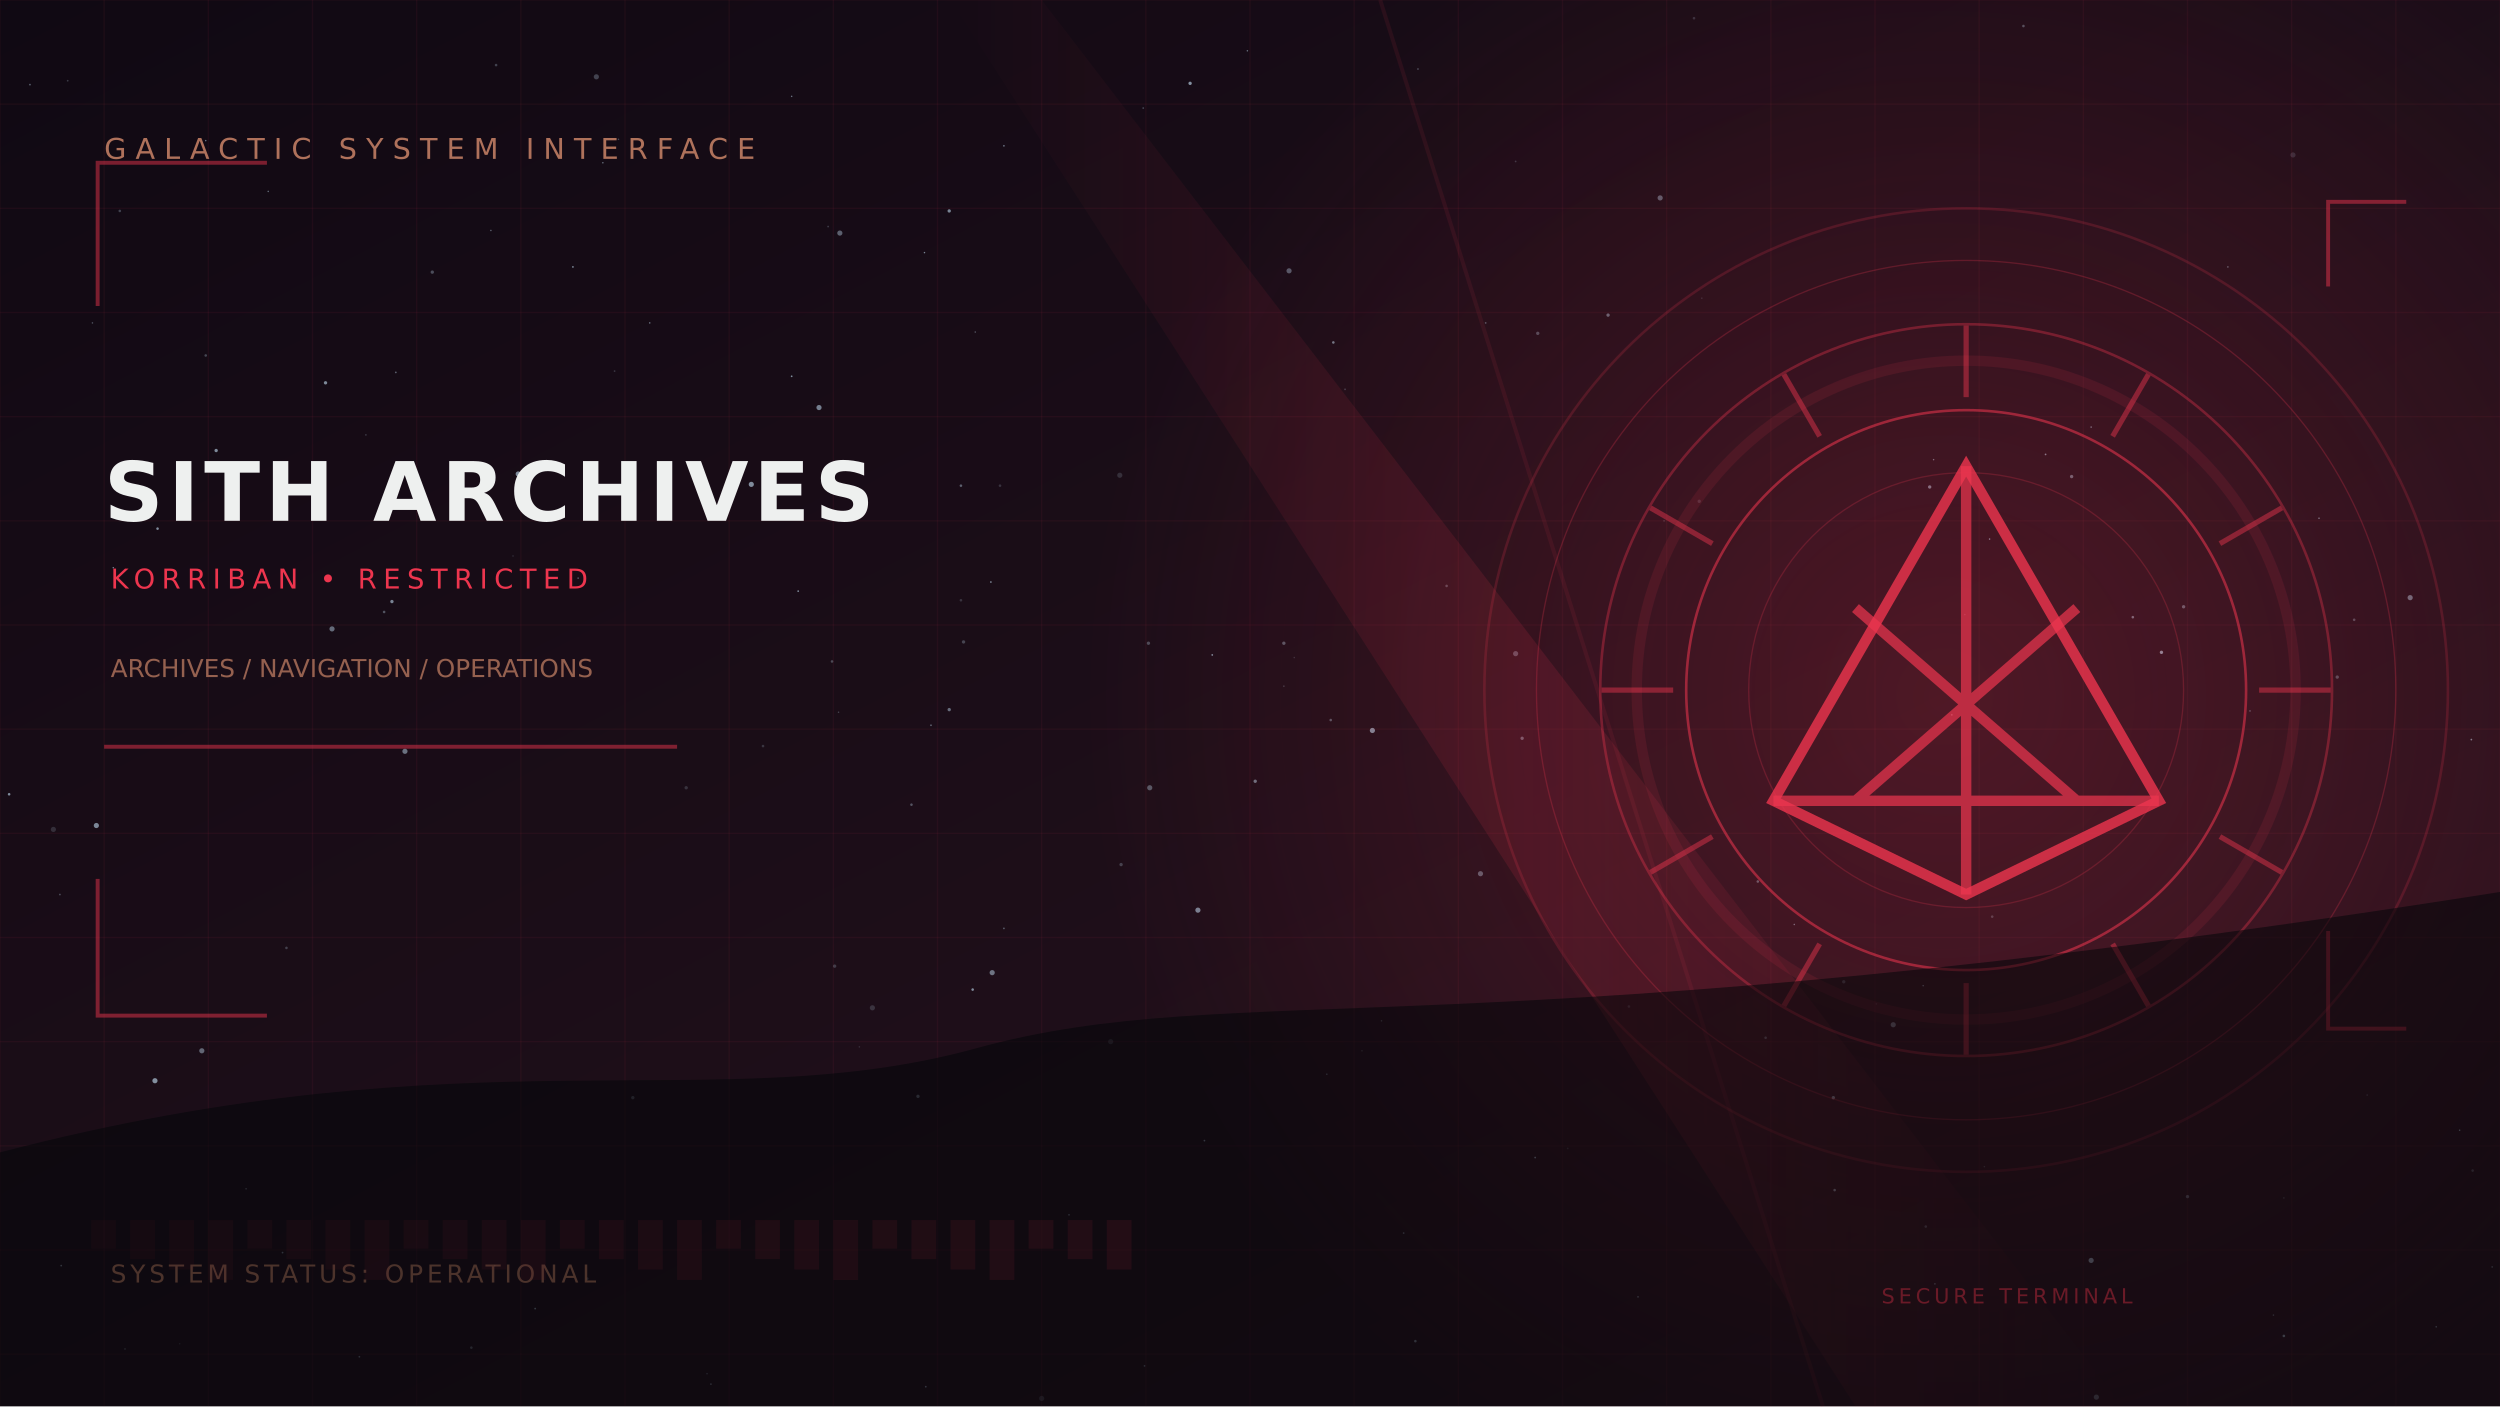
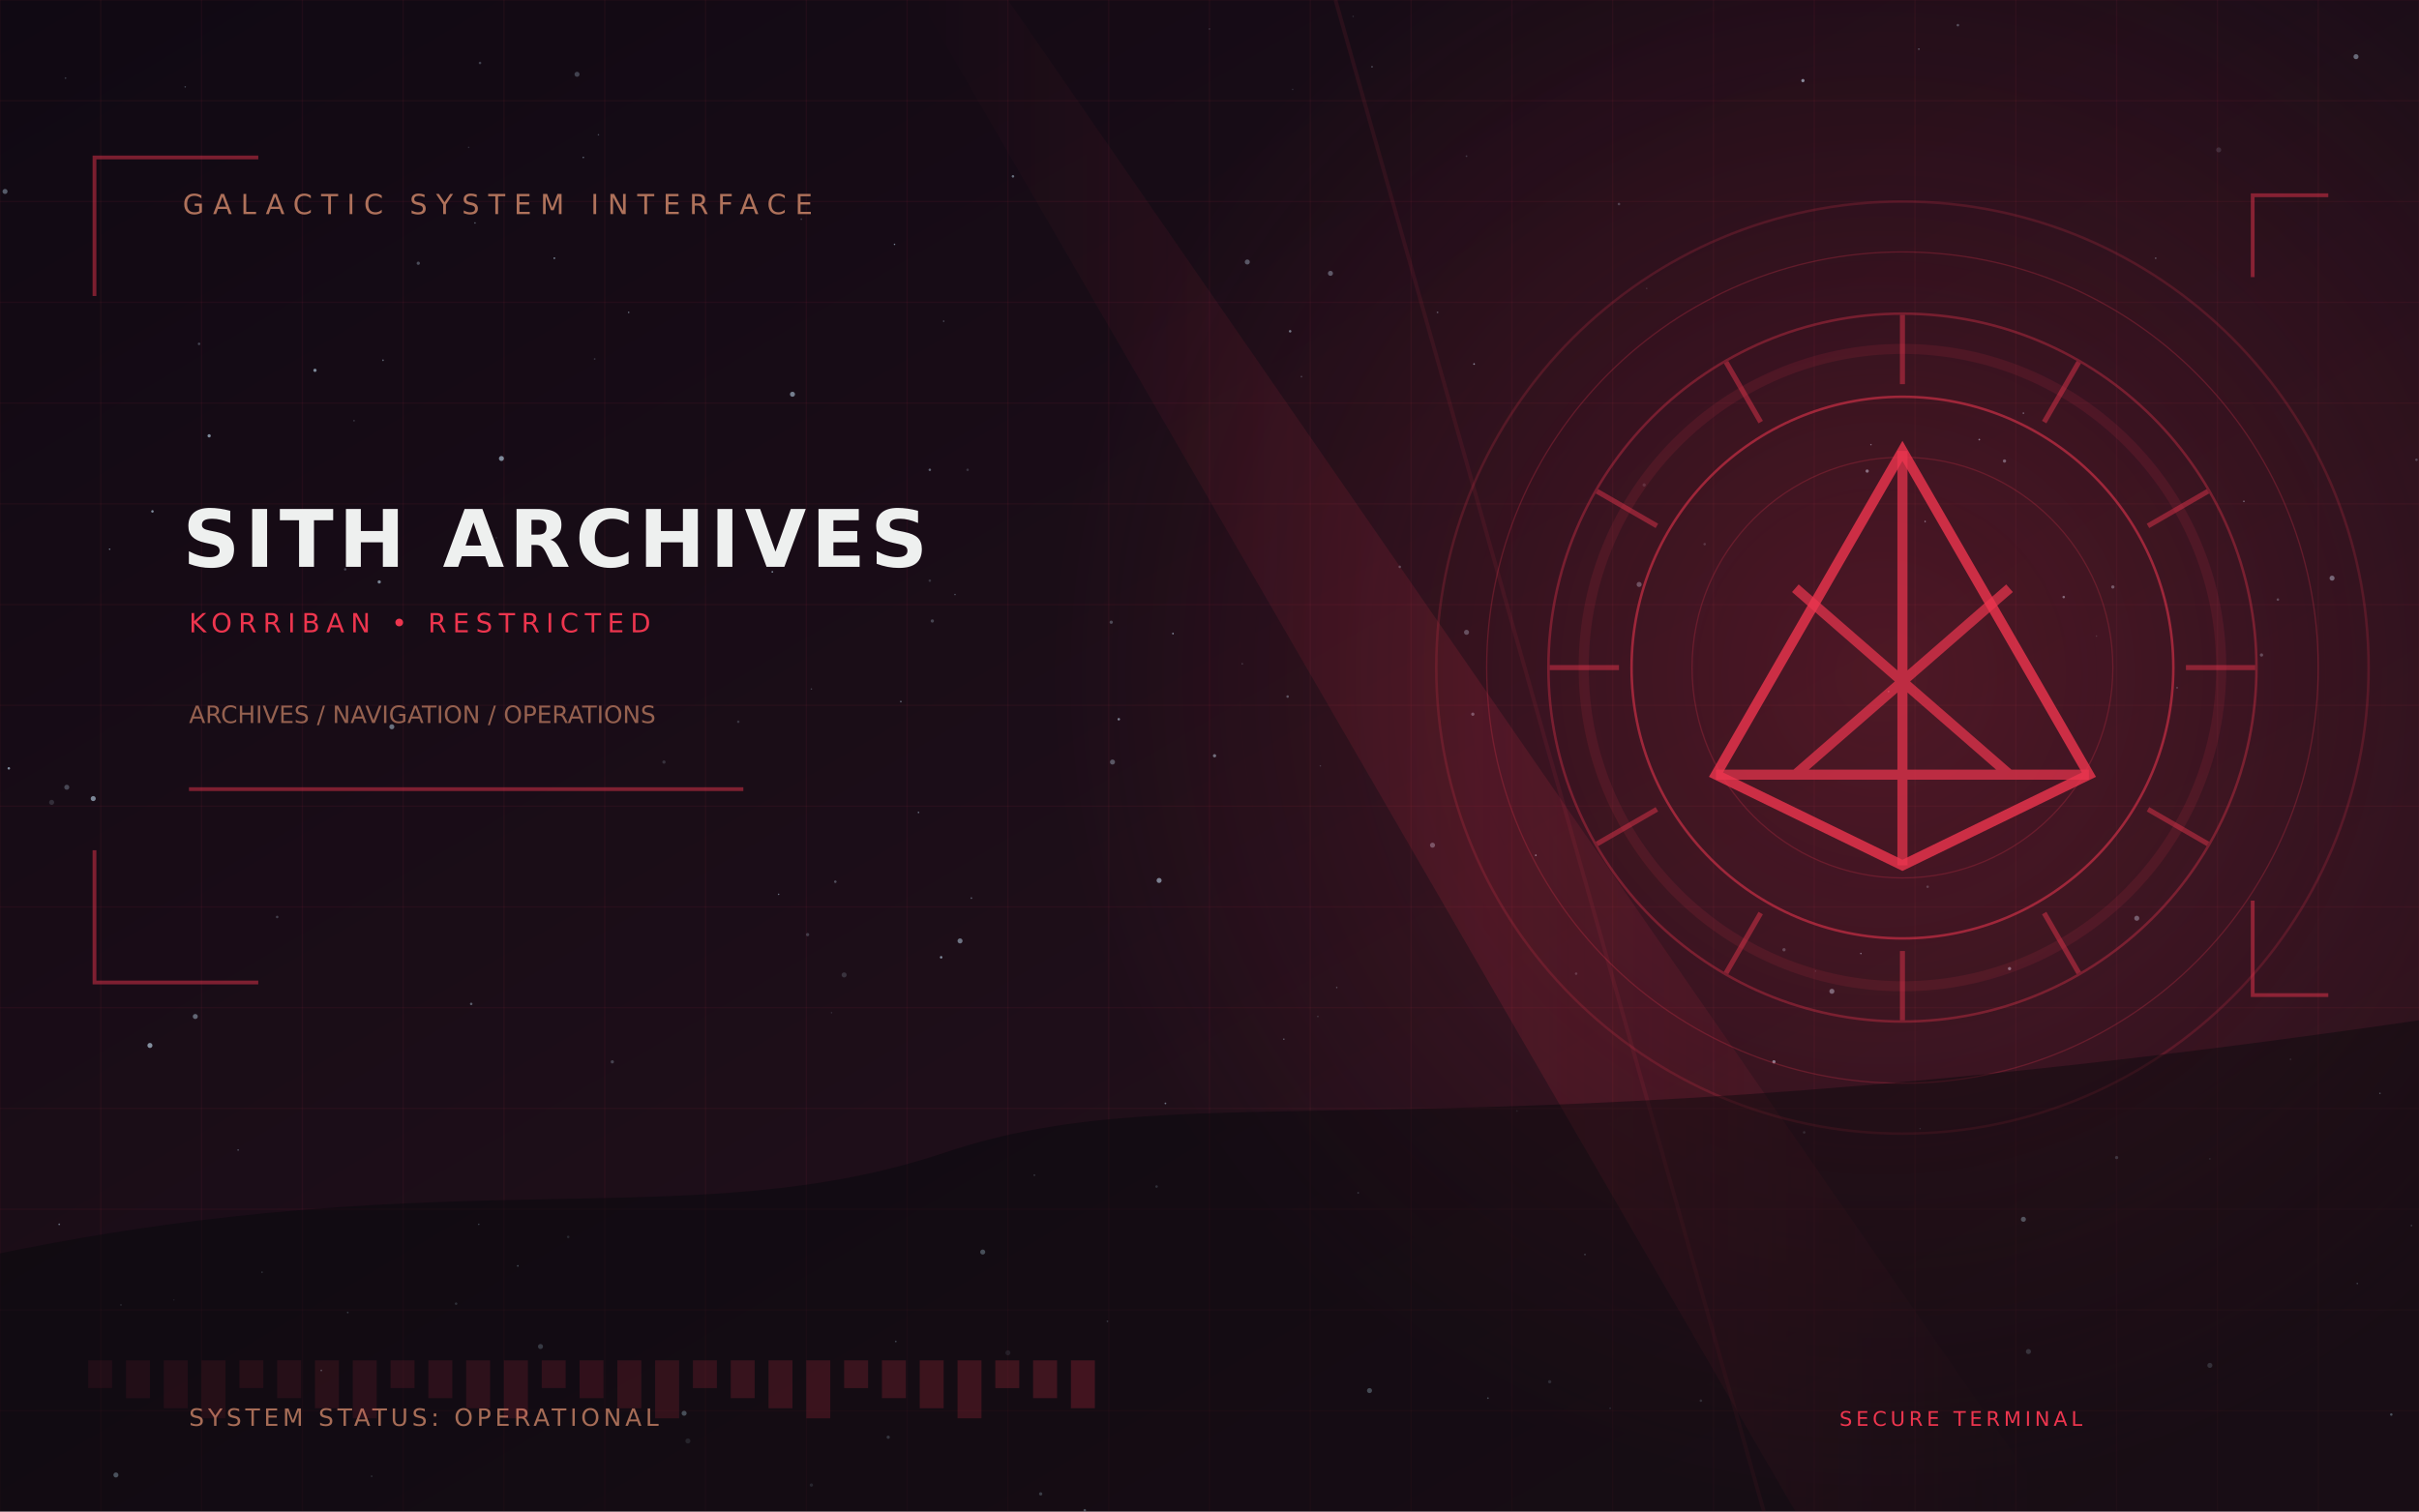
- <svg xmlns="http://www.w3.org/2000/svg" width="1920" height="1080" viewBox="0 0 1920 1080">
+ <svg xmlns="http://www.w3.org/2000/svg" width="1920" height="1200" viewBox="0 0 1920 1200">
  <defs>
    <linearGradient id="bg" x2=".95" y2="1">
      <stop stop-color="#100913" />
      <stop offset="1" stop-color="#28121d" />
    </linearGradient>
    <radialGradient id="halo">
      <stop stop-color="#ed354e" stop-opacity=".23" />
      <stop offset="1" stop-color="#ed354e" stop-opacity="0" />
    </radialGradient>
    <linearGradient id="beam">
      <stop stop-color="#ed354e" stop-opacity="0" />
      <stop offset=".5" stop-color="#ed354e" stop-opacity=".14" />
      <stop offset="1" stop-color="#ed354e" stop-opacity="0" />
    </linearGradient>
  </defs>
-   <rect width="1920" height="1080" fill="url(#bg)" />
+   <rect width="1920" height="1200" fill="url(#bg)" />
  <circle cx="7" cy="610" r="1" fill="#afc6d9" opacity="0.69" />
  <circle cx="158" cy="273" r="1" fill="#afc6d9" opacity="0.32" />
  <circle cx="644" cy="547" r="0.6" fill="#afc6d9" opacity="0.29" />
  <circle cx="138" cy="1032" r="0.6" fill="#afc6d9" opacity="0.19" />
  <circle cx="394" cy="427" r="0.6" fill="#afc6d9" opacity="0.19" />
  <circle cx="931" cy="503" r="0.7" fill="#afc6d9" opacity="0.70" />
  <circle cx="1530" cy="704" r="1" fill="#afc6d9" opacity="0.28" />
  <circle cx="1024" cy="263" r="1" fill="#afc6d9" opacity="0.59" />
  <circle cx="636" cy="174" r="0.7" fill="#afc6d9" opacity="0.26" />
  <circle cx="1305" cy="385" r="1.3" fill="#afc6d9" opacity="0.18" />
  <circle cx="747" cy="760" r="1" fill="#afc6d9" opacity="0.68" />
  <circle cx="883" cy="605" r="2" fill="#afc6d9" opacity="0.40" />
-   <circle cx="543" cy="1055" r="0.6" fill="#afc6d9" opacity="0.33" />
-   <circle cx="1054" cy="561" r="2" fill="#afc6d9" opacity="0.66" />
-   <circle cx="1235" cy="242" r="1.3" fill="#afc6d9" opacity="0.48" />
-   <circle cx="914" cy="64" r="1.3" fill="#afc6d9" opacity="0.71" />
+   <circle cx="543" cy="1122" r="2" fill="#afc6d9" opacity="0.62" />
+   <circle cx="53" cy="625" r="2" fill="#afc6d9" opacity="0.32" />
+   <circle cx="1870" cy="45" r="2" fill="#afc6d9" opacity="0.50" />
+   <circle cx="826" cy="1186" r="1.3" fill="#afc6d9" opacity="0.47" />
+   <circle cx="1431" cy="64" r="1.3" fill="#afc6d9" opacity="0.71" />
  <circle cx="641" cy="742" r="1.3" fill="#afc6d9" opacity="0.25" />
  <circle cx="710" cy="194" r="0.6" fill="#afc6d9" opacity="0.64" />
  <circle cx="155" cy="807" r="2" fill="#afc6d9" opacity="0.48" />
  <circle cx="440" cy="205" r="0.7" fill="#afc6d9" opacity="0.68" />
  <circle cx="1307" cy="229" r="0.6" fill="#afc6d9" opacity="0.19" />
  <circle cx="1554" cy="20" r="1" fill="#afc6d9" opacity="0.37" />
  <circle cx="1711" cy="205" r="0.7" fill="#afc6d9" opacity="0.39" />
-   <circle cx="295" cy="470" r="1" fill="#afc6d9" opacity="0.39" />
-   <circle cx="1509" cy="472" r="0.6" fill="#afc6d9" opacity="0.39" />
+   <circle cx="295" cy="1172" r="0.7" fill="#afc6d9" opacity="0.34" />
+   <circle cx="758" cy="472" r="0.6" fill="#afc6d9" opacity="0.39" />
  <circle cx="1818" cy="841" r="0.7" fill="#afc6d9" opacity="0.25" />
  <circle cx="398" cy="364" r="2" fill="#afc6d9" opacity="0.68" />
  <circle cx="762" cy="747" r="2" fill="#afc6d9" opacity="0.55" />
  <circle cx="1258" cy="996" r="0.6" fill="#afc6d9" opacity="0.64" />
  <circle cx="1871" cy="1019" r="0.6" fill="#afc6d9" opacity="0.60" />
  <circle cx="381" cy="50" r="1" fill="#afc6d9" opacity="0.30" />
  <circle cx="41" cy="637" r="2" fill="#afc6d9" opacity="0.18" />
  <circle cx="1482" cy="374" r="1.3" fill="#afc6d9" opacity="0.59" />
  <circle cx="1485" cy="353" r="0.6" fill="#afc6d9" opacity="0.55" />
  <circle cx="1528" cy="414" r="0.6" fill="#afc6d9" opacity="0.70" />
  <circle cx="920" cy="699" r="2" fill="#afc6d9" opacity="0.63" />
-   <circle cx="1350" cy="677" r="1" fill="#afc6d9" opacity="0.43" />
-   <circle cx="1275" cy="152" r="2" fill="#afc6d9" opacity="0.43" />
+   <circle cx="1350" cy="1112" r="1" fill="#afc6d9" opacity="0.32" />
+   <circle cx="4" cy="152" r="2" fill="#afc6d9" opacity="0.43" />
  <circle cx="964" cy="600" r="1.3" fill="#afc6d9" opacity="0.54" />
  <circle cx="800" cy="1074" r="2" fill="#afc6d9" opacity="0.19" />
  <circle cx="986" cy="527" r="0.7" fill="#afc6d9" opacity="0.22" />
  <circle cx="1499" cy="549" r="0.7" fill="#afc6d9" opacity="0.64" />
  <circle cx="281" cy="334" r="0.7" fill="#afc6d9" opacity="0.23" />
  <circle cx="613" cy="454" r="0.7" fill="#afc6d9" opacity="0.68" />
  <circle cx="1851" cy="459" r="2" fill="#afc6d9" opacity="0.51" />
  <circle cx="499" cy="248" r="0.6" fill="#afc6d9" opacity="0.59" />
  <circle cx="1141" cy="248" r="0.7" fill="#afc6d9" opacity="0.39" />
  <circle cx="1680" cy="919" r="1.3" fill="#afc6d9" opacity="0.41" />
-   <circle cx="546" cy="1063" r="0.6" fill="#afc6d9" opacity="0.57" />
-   <circle cx="23" cy="65" r="0.7" fill="#afc6d9" opacity="0.45" />
-   <circle cx="1179" cy="889" r="0.7" fill="#afc6d9" opacity="0.68" />
-   <circle cx="645" cy="179" r="2" fill="#afc6d9" opacity="0.45" />
-   <circle cx="608" cy="74" r="0.6" fill="#afc6d9" opacity="0.55" />
-   <circle cx="1356" cy="797" r="1" fill="#afc6d9" opacity="0.44" />
+   <circle cx="546" cy="1144" r="2" fill="#afc6d9" opacity="0.23" />
+   <circle cx="960" cy="23" r="0.6" fill="#afc6d9" opacity="0.25" />
+   <circle cx="644" cy="1179" r="1.3" fill="#afc6d9" opacity="0.25" />
+   <circle cx="729" cy="645" r="0.6" fill="#afc6d9" opacity="0.63" />
+   <circle cx="1048" cy="608" r="0.6" fill="#afc6d9" opacity="0.23" />
+   <circle cx="374" cy="797" r="1" fill="#afc6d9" opacity="0.44" />
  <circle cx="1591" cy="366" r="1.3" fill="#afc6d9" opacity="0.49" />
  <circle cx="1204" cy="882" r="0.7" fill="#afc6d9" opacity="0.19" />
  <circle cx="738" cy="461" r="1" fill="#afc6d9" opacity="0.21" />
  <circle cx="1078" cy="947" r="0.7" fill="#afc6d9" opacity="0.42" />
  <circle cx="220" cy="728" r="1" fill="#afc6d9" opacity="0.28" />
  <circle cx="740" cy="493" r="1.3" fill="#afc6d9" opacity="0.30" />
  <circle cx="458" cy="59" r="2" fill="#afc6d9" opacity="0.30" />
  <circle cx="1061" cy="784" r="0.6" fill="#afc6d9" opacity="0.36" />
  <circle cx="47" cy="972" r="0.7" fill="#afc6d9" opacity="0.55" />
  <circle cx="1164" cy="124" r="0.7" fill="#afc6d9" opacity="0.24" />
-   <circle cx="1278" cy="400" r="0.7" fill="#afc6d9" opacity="0.19" />
-   <circle cx="1746" cy="1010" r="0.6" fill="#afc6d9" opacity="0.45" />
+   <circle cx="1278" cy="1118" r="0.7" fill="#afc6d9" opacity="0.28" />
+   <circle cx="208" cy="1010" r="0.6" fill="#afc6d9" opacity="0.45" />
  <circle cx="74" cy="634" r="2" fill="#afc6d9" opacity="0.66" />
  <circle cx="87" cy="436" r="0.6" fill="#afc6d9" opacity="0.63" />
  <circle cx="715" cy="557" r="0.7" fill="#afc6d9" opacity="0.47" />
  <circle cx="166" cy="346" r="1.3" fill="#afc6d9" opacity="0.68" />
  <circle cx="276" cy="1042" r="0.7" fill="#afc6d9" opacity="0.44" />
  <circle cx="1251" cy="773" r="1" fill="#afc6d9" opacity="0.26" />
  <circle cx="629" cy="313" r="2" fill="#afc6d9" opacity="0.61" />
  <circle cx="1795" cy="520" r="1.3" fill="#afc6d9" opacity="0.34" />
  <circle cx="882" cy="494" r="1.3" fill="#afc6d9" opacity="0.33" />
  <circle cx="250" cy="294" r="1.3" fill="#afc6d9" opacity="0.67" />
  <circle cx="1477" cy="757" r="0.6" fill="#afc6d9" opacity="0.67" />
  <circle cx="451" cy="982" r="1" fill="#afc6d9" opacity="0.27" />
  <circle cx="411" cy="1005" r="0.7" fill="#afc6d9" opacity="0.60" />
-   <circle cx="861" cy="664" r="1.3" fill="#afc6d9" opacity="0.28" />
-   <circle cx="1486" cy="986" r="0.7" fill="#afc6d9" opacity="0.45" />
-   <circle cx="1899" cy="899" r="1" fill="#afc6d9" opacity="0.30" />
-   <circle cx="255" cy="483" r="2" fill="#afc6d9" opacity="0.51" />
-   <circle cx="1660" cy="501" r="1.3" fill="#afc6d9" opacity="0.71" />
-   <circle cx="1378" cy="710" r="0.6" fill="#afc6d9" opacity="0.56" />
+   <circle cx="861" cy="1199" r="1" fill="#afc6d9" opacity="0.65" />
+   <circle cx="429" cy="1069" r="2" fill="#afc6d9" opacity="0.43" />
+   <circle cx="1301" cy="464" r="2" fill="#afc6d9" opacity="0.40" />
+   <circle cx="1432" cy="899" r="1" fill="#afc6d9" opacity="0.30" />
+   <circle cx="255" cy="1088" r="0.7" fill="#afc6d9" opacity="0.67" />
+   <circle cx="1219" cy="679" r="0.7" fill="#afc6d9" opacity="0.67" />
+   <circle cx="618" cy="710" r="0.6" fill="#afc6d9" opacity="0.56" />
  <circle cx="1046" cy="807" r="0.6" fill="#afc6d9" opacity="0.26" />
  <circle cx="1441" cy="771" r="0.6" fill="#afc6d9" opacity="0.19" />
  <circle cx="1169" cy="567" r="1.3" fill="#afc6d9" opacity="0.47" />
  <circle cx="879" cy="1049" r="0.7" fill="#afc6d9" opacity="0.42" />
  <circle cx="1019" cy="825" r="0.6" fill="#afc6d9" opacity="0.45" />
  <circle cx="1606" cy="328" r="0.6" fill="#afc6d9" opacity="0.61" />
  <circle cx="1137" cy="671" r="2" fill="#afc6d9" opacity="0.43" />
  <circle cx="189" cy="913" r="0.6" fill="#afc6d9" opacity="0.45" />
  <circle cx="1754" cy="920" r="0.7" fill="#afc6d9" opacity="0.24" />
  <circle cx="380" cy="972" r="0.6" fill="#afc6d9" opacity="0.57" />
  <circle cx="586" cy="573" r="1" fill="#afc6d9" opacity="0.22" />
  <circle cx="1781" cy="398" r="0.6" fill="#afc6d9" opacity="0.64" />
  <circle cx="1889" cy="868" r="0.6" fill="#afc6d9" opacity="0.70" />
  <circle cx="1524" cy="896" r="0.6" fill="#afc6d9" opacity="0.28" />
  <circle cx="1416" cy="754" r="1.3" fill="#afc6d9" opacity="0.33" />
-   <circle cx="92" cy="162" r="1" fill="#afc6d9" opacity="0.30" />
+   <circle cx="92" cy="1171" r="2" fill="#afc6d9" opacity="0.66" />
+   <circle cx="1285" cy="162" r="1" fill="#afc6d9" opacity="0.30" />
  <circle cx="821" cy="933" r="0.6" fill="#afc6d9" opacity="0.55" />
-   <circle cx="1754" cy="1026" r="1" fill="#afc6d9" opacity="0.66" />
-   <circle cx="994" cy="505" r="0.6" fill="#afc6d9" opacity="0.20" />
+   <circle cx="1754" cy="1084" r="2" fill="#afc6d9" opacity="0.34" />
+   <circle cx="780" cy="994" r="2" fill="#afc6d9" opacity="0.63" />
+   <circle cx="1664" cy="505" r="0.6" fill="#afc6d9" opacity="0.20" />
  <circle cx="1610" cy="1073" r="2" fill="#afc6d9" opacity="0.37" />
  <circle cx="301" cy="462" r="1.3" fill="#afc6d9" opacity="0.64" />
  <circle cx="1022" cy="553" r="1" fill="#afc6d9" opacity="0.39" />
  <circle cx="332" cy="209" r="1.3" fill="#afc6d9" opacity="0.35" />
  <circle cx="1408" cy="843" r="1.3" fill="#afc6d9" opacity="0.66" />
  <circle cx="711" cy="1065" r="0.7" fill="#afc6d9" opacity="0.55" />
  <circle cx="1914" cy="973" r="0.7" fill="#afc6d9" opacity="0.39" />
  <circle cx="444" cy="444" r="0.6" fill="#afc6d9" opacity="0.49" />
  <circle cx="377" cy="177" r="0.6" fill="#afc6d9" opacity="0.47" />
  <circle cx="660" cy="804" r="0.6" fill="#afc6d9" opacity="0.18" />
  <circle cx="749" cy="255" r="0.6" fill="#afc6d9" opacity="0.40" />
  <circle cx="1606" cy="968" r="2" fill="#afc6d9" opacity="0.70" />
  <circle cx="1728" cy="546" r="0.7" fill="#afc6d9" opacity="0.35" />
  <circle cx="1164" cy="502" r="2" fill="#afc6d9" opacity="0.38" />
  <circle cx="96" cy="1036" r="0.7" fill="#afc6d9" opacity="0.30" />
  <circle cx="1033" cy="299" r="0.7" fill="#afc6d9" opacity="0.27" />
  <circle cx="1808" cy="476" r="1" fill="#afc6d9" opacity="0.34" />
  <circle cx="990" cy="208" r="2" fill="#afc6d9" opacity="0.41" />
  <circle cx="362" cy="1035" r="1" fill="#afc6d9" opacity="0.34" />
  <circle cx="52" cy="62" r="0.7" fill="#afc6d9" opacity="0.26" />
  <circle cx="119" cy="830" r="2" fill="#afc6d9" opacity="0.70" />
  <circle cx="925" cy="876" r="0.7" fill="#afc6d9" opacity="0.55" />
  <circle cx="311" cy="577" r="2" fill="#afc6d9" opacity="0.54" />
-   <circle cx="1898" cy="568" r="0.7" fill="#afc6d9" opacity="0.62" />
-   <circle cx="729" cy="545" r="1.3" fill="#afc6d9" opacity="0.51" />
-   <circle cx="577" cy="372" r="2" fill="#afc6d9" opacity="0.68" />
-   <circle cx="158" cy="108" r="0.6" fill="#afc6d9" opacity="0.59" />
-   <circle cx="853" cy="800" r="2" fill="#afc6d9" opacity="0.17" />
-   <circle cx="46" cy="687" r="0.7" fill="#afc6d9" opacity="0.35" />
-   <circle cx="958" cy="39" r="0.6" fill="#afc6d9" opacity="0.54" />
+   <circle cx="1898" cy="1123" r="1" fill="#afc6d9" opacity="0.66" />
+   <circle cx="1696" cy="729" r="2" fill="#afc6d9" opacity="0.46" />
+   <circle cx="804" cy="140" r="1" fill="#afc6d9" opacity="0.53" />
+   <circle cx="372" cy="117" r="0.6" fill="#afc6d9" opacity="0.20" />
+   <circle cx="1595" cy="769" r="1.3" fill="#afc6d9" opacity="0.57" />
+   <circle cx="1074" cy="13" r="0.6" fill="#afc6d9" opacity="0.18" />
+   <circle cx="1918" cy="365" r="1" fill="#afc6d9" opacity="0.31" />
+   <circle cx="1523" cy="39" r="0.6" fill="#afc6d9" opacity="0.54" />
  <circle cx="1571" cy="349" r="0.7" fill="#afc6d9" opacity="0.64" />
  <circle cx="768" cy="373" r="1" fill="#afc6d9" opacity="0.21" />
  <circle cx="1111" cy="450" r="1" fill="#afc6d9" opacity="0.35" />
  <circle cx="304" cy="286" r="0.7" fill="#afc6d9" opacity="0.46" />
  <circle cx="1454" cy="787" r="2" fill="#afc6d9" opacity="0.52" />
  <circle cx="771" cy="713" r="0.7" fill="#afc6d9" opacity="0.42" />
  <circle cx="738" cy="373" r="1" fill="#afc6d9" opacity="0.45" />
  <circle cx="527" cy="605" r="1.3" fill="#afc6d9" opacity="0.20" />
  <circle cx="670" cy="774" r="2" fill="#afc6d9" opacity="0.20" />
  <circle cx="486" cy="843" r="1.3" fill="#afc6d9" opacity="0.29" />
  <circle cx="1638" cy="474" r="1" fill="#afc6d9" opacity="0.54" />
  <circle cx="463" cy="125" r="0.6" fill="#afc6d9" opacity="0.55" />
-   <circle cx="1181" cy="256" r="1.3" fill="#afc6d9" opacity="0.34" />
-   <circle cx="700" cy="618" r="1" fill="#afc6d9" opacity="0.38" />
-   <circle cx="1479" cy="942" r="1" fill="#afc6d9" opacity="0.34" />
+   <circle cx="1181" cy="1110" r="0.7" fill="#afc6d9" opacity="0.57" />
+   <circle cx="663" cy="700" r="1" fill="#afc6d9" opacity="0.37" />
+   <circle cx="918" cy="942" r="1" fill="#afc6d9" opacity="0.34" />
  <circle cx="475" cy="107" r="0.6" fill="#afc6d9" opacity="0.35" />
  <circle cx="472" cy="285" r="0.7" fill="#afc6d9" opacity="0.23" />
-   <circle cx="1087" cy="1030" r="1" fill="#afc6d9" opacity="0.49" />
-   <circle cx="986" cy="494" r="1.3" fill="#afc6d9" opacity="0.40" />
-   <circle cx="608" cy="289" r="0.7" fill="#afc6d9" opacity="0.69" />
+   <circle cx="1087" cy="1104" r="2" fill="#afc6d9" opacity="0.58" />
+   <circle cx="1230" cy="1097" r="1.3" fill="#afc6d9" opacity="0.30" />
+   <circle cx="888" cy="571" r="1" fill="#afc6d9" opacity="0.62" />
+   <circle cx="1170" cy="289" r="0.7" fill="#afc6d9" opacity="0.69" />
  <circle cx="1677" cy="466" r="1.3" fill="#afc6d9" opacity="0.44" />
  <circle cx="1089" cy="53" r="0.6" fill="#afc6d9" opacity="0.47" />
  <circle cx="121" cy="406" r="1" fill="#afc6d9" opacity="0.68" />
  <circle cx="1761" cy="119" r="2" fill="#afc6d9" opacity="0.17" />
-   <circle cx="705" cy="842" r="1.3" fill="#afc6d9" opacity="0.40" />
-   <circle cx="217" cy="962" r="0.7" fill="#afc6d9" opacity="0.51" />
-   <circle cx="761" cy="447" r="0.7" fill="#afc6d9" opacity="0.63" />
-   <circle cx="206" cy="147" r="0.6" fill="#afc6d9" opacity="0.52" />
-   <circle cx="1301" cy="14" r="1" fill="#afc6d9" opacity="0.21" />
-   <circle cx="71" cy="248" r="0.6" fill="#afc6d9" opacity="0.40" />
-   <circle cx="639" cy="508" r="1" fill="#afc6d9" opacity="0.33" />
-   <circle cx="771" cy="112" r="0.7" fill="#afc6d9" opacity="0.53" />
-   <circle cx="878" cy="83" r="0.7" fill="#afc6d9" opacity="0.32" />
-   <circle cx="860" cy="365" r="2" fill="#afc6d9" opacity="0.18" />
-   <circle cx="729" cy="162" r="1.3" fill="#afc6d9" opacity="0.64" />
-   <circle cx="1409" cy="914" r="1" fill="#afc6d9" opacity="0.69" />
+   <circle cx="705" cy="1141" r="1.3" fill="#afc6d9" opacity="0.39" />
+   <circle cx="1056" cy="217" r="2" fill="#afc6d9" opacity="0.42" />
+   <circle cx="274" cy="452" r="1" fill="#afc6d9" opacity="0.29" />
+   <circle cx="1353" cy="432" r="1" fill="#afc6d9" opacity="0.22" />
+   <circle cx="147" cy="69" r="0.6" fill="#afc6d9" opacity="0.35" />
+   <circle cx="1026" cy="71" r="0.6" fill="#afc6d9" opacity="0.18" />
  <circle cx="1495" cy="535" r="670" fill="url(#halo)" />
  <g>
-     <path d="M 0 0 V 1080" stroke="#ed354e" opacity=".06" />
-     <path d="M 80 0 V 1080" stroke="#ed354e" opacity=".06" />
-     <path d="M 160 0 V 1080" stroke="#ed354e" opacity=".06" />
-     <path d="M 240 0 V 1080" stroke="#ed354e" opacity=".06" />
-     <path d="M 320 0 V 1080" stroke="#ed354e" opacity=".06" />
-     <path d="M 400 0 V 1080" stroke="#ed354e" opacity=".06" />
-     <path d="M 480 0 V 1080" stroke="#ed354e" opacity=".06" />
-     <path d="M 560 0 V 1080" stroke="#ed354e" opacity=".06" />
-     <path d="M 640 0 V 1080" stroke="#ed354e" opacity=".06" />
-     <path d="M 720 0 V 1080" stroke="#ed354e" opacity=".06" />
-     <path d="M 800 0 V 1080" stroke="#ed354e" opacity=".06" />
-     <path d="M 880 0 V 1080" stroke="#ed354e" opacity=".06" />
-     <path d="M 960 0 V 1080" stroke="#ed354e" opacity=".06" />
-     <path d="M 1040 0 V 1080" stroke="#ed354e" opacity=".06" />
-     <path d="M 1120 0 V 1080" stroke="#ed354e" opacity=".06" />
-     <path d="M 1200 0 V 1080" stroke="#ed354e" opacity=".06" />
-     <path d="M 1280 0 V 1080" stroke="#ed354e" opacity=".06" />
-     <path d="M 1360 0 V 1080" stroke="#ed354e" opacity=".06" />
-     <path d="M 1440 0 V 1080" stroke="#ed354e" opacity=".06" />
-     <path d="M 1520 0 V 1080" stroke="#ed354e" opacity=".06" />
-     <path d="M 1600 0 V 1080" stroke="#ed354e" opacity=".06" />
-     <path d="M 1680 0 V 1080" stroke="#ed354e" opacity=".06" />
-     <path d="M 1760 0 V 1080" stroke="#ed354e" opacity=".06" />
-     <path d="M 1840 0 V 1080" stroke="#ed354e" opacity=".06" />
-     <path d="M 1920 0 V 1080" stroke="#ed354e" opacity=".06" />
+     <path d="M 0 0 V 1200" stroke="#ed354e" opacity=".06" />
+     <path d="M 80 0 V 1200" stroke="#ed354e" opacity=".06" />
+     <path d="M 160 0 V 1200" stroke="#ed354e" opacity=".06" />
+     <path d="M 240 0 V 1200" stroke="#ed354e" opacity=".06" />
+     <path d="M 320 0 V 1200" stroke="#ed354e" opacity=".06" />
+     <path d="M 400 0 V 1200" stroke="#ed354e" opacity=".06" />
+     <path d="M 480 0 V 1200" stroke="#ed354e" opacity=".06" />
+     <path d="M 560 0 V 1200" stroke="#ed354e" opacity=".06" />
+     <path d="M 640 0 V 1200" stroke="#ed354e" opacity=".06" />
+     <path d="M 720 0 V 1200" stroke="#ed354e" opacity=".06" />
+     <path d="M 800 0 V 1200" stroke="#ed354e" opacity=".06" />
+     <path d="M 880 0 V 1200" stroke="#ed354e" opacity=".06" />
+     <path d="M 960 0 V 1200" stroke="#ed354e" opacity=".06" />
+     <path d="M 1040 0 V 1200" stroke="#ed354e" opacity=".06" />
+     <path d="M 1120 0 V 1200" stroke="#ed354e" opacity=".06" />
+     <path d="M 1200 0 V 1200" stroke="#ed354e" opacity=".06" />
+     <path d="M 1280 0 V 1200" stroke="#ed354e" opacity=".06" />
+     <path d="M 1360 0 V 1200" stroke="#ed354e" opacity=".06" />
+     <path d="M 1440 0 V 1200" stroke="#ed354e" opacity=".06" />
+     <path d="M 1520 0 V 1200" stroke="#ed354e" opacity=".06" />
+     <path d="M 1600 0 V 1200" stroke="#ed354e" opacity=".06" />
+     <path d="M 1680 0 V 1200" stroke="#ed354e" opacity=".06" />
+     <path d="M 1760 0 V 1200" stroke="#ed354e" opacity=".06" />
+     <path d="M 1840 0 V 1200" stroke="#ed354e" opacity=".06" />
+     <path d="M 1920 0 V 1200" stroke="#ed354e" opacity=".06" />
    <path d="M 0 0 H 1920" stroke="#ed354e" opacity=".06" />
    <path d="M 0 80 H 1920" stroke="#ed354e" opacity=".06" />
    <path d="M 0 160 H 1920" stroke="#ed354e" opacity=".06" />
    <path d="M 0 240 H 1920" stroke="#ed354e" opacity=".06" />
    <path d="M 0 320 H 1920" stroke="#ed354e" opacity=".06" />
    <path d="M 0 400 H 1920" stroke="#ed354e" opacity=".06" />
    <path d="M 0 480 H 1920" stroke="#ed354e" opacity=".06" />
    <path d="M 0 560 H 1920" stroke="#ed354e" opacity=".06" />
    <path d="M 0 640 H 1920" stroke="#ed354e" opacity=".06" />
    <path d="M 0 720 H 1920" stroke="#ed354e" opacity=".06" />
    <path d="M 0 800 H 1920" stroke="#ed354e" opacity=".06" />
    <path d="M 0 880 H 1920" stroke="#ed354e" opacity=".06" />
    <path d="M 0 960 H 1920" stroke="#ed354e" opacity=".06" />
    <path d="M 0 1040 H 1920" stroke="#ed354e" opacity=".06" />
-   </g>
-   <path d="M 800 0 L 1630 1080 L 1425 1080 L 730 0 Z" fill="url(#beam)" />
-   <path d="M 1060 0 L 1400 1080" stroke="#ed354e" opacity=".09" stroke-width="3" />
+     <path d="M 0 1120 H 1920" stroke="#ed354e" opacity=".06" />
+     <path d="M 0 1200 H 1920" stroke="#ed354e" opacity=".06" />
+   </g>
+   <path d="M 800 0 L 1630 1200 L 1425 1200 L 730 0 Z" fill="url(#beam)" />
+   <path d="M 1060 0 L 1400 1200" stroke="#ed354e" opacity=".09" stroke-width="3" />
  <circle cx="1510" cy="530" r="370" stroke="#ed354e" stroke-width="2" fill="none" opacity="0.19" />
  <circle cx="1510" cy="530" r="330" stroke="#ed354e" stroke-width="1" fill="none" opacity="0.25" />
  <circle cx="1510" cy="530" r="281" stroke="#ed354e" stroke-width="2" fill="none" opacity="0.35" />
  <circle cx="1510" cy="530" r="253" stroke="#ed354e" stroke-width="8" fill="none" opacity="0.11" />
  <circle cx="1510" cy="530" r="215" stroke="#ed354e" stroke-width="2" fill="none" opacity="0.55" />
  <circle cx="1510" cy="530" r="167" stroke="#ed354e" stroke-width="1" fill="none" opacity="0.23" />
  <path d="M 1735.0 530.0 L 1790.0 530.0" stroke="#ed354e" stroke-width="4" opacity=".45" />
  <path d="M 1704.9 642.5 L 1752.5 670.0" stroke="#ed354e" stroke-width="4" opacity=".45" />
  <path d="M 1622.5 724.9 L 1650.0 772.5" stroke="#ed354e" stroke-width="4" opacity=".45" />
  <path d="M 1510.0 755.0 L 1510.0 810.0" stroke="#ed354e" stroke-width="4" opacity=".45" />
  <path d="M 1397.5 724.9 L 1370.0 772.5" stroke="#ed354e" stroke-width="4" opacity=".45" />
  <path d="M 1315.1 642.5 L 1267.5 670.0" stroke="#ed354e" stroke-width="4" opacity=".45" />
  <path d="M 1285.0 530.0 L 1230.0 530.0" stroke="#ed354e" stroke-width="4" opacity=".45" />
  <path d="M 1315.1 417.5 L 1267.5 390.0" stroke="#ed354e" stroke-width="4" opacity=".45" />
  <path d="M 1397.5 335.1 L 1370.0 287.5" stroke="#ed354e" stroke-width="4" opacity=".45" />
  <path d="M 1510.0 305.0 L 1510.0 250.0" stroke="#ed354e" stroke-width="4" opacity=".45" />
  <path d="M 1622.5 335.1 L 1650.0 287.5" stroke="#ed354e" stroke-width="4" opacity=".45" />
  <path d="M 1704.9 417.5 L 1752.5 390.0" stroke="#ed354e" stroke-width="4" opacity=".45" />
  <g transform="translate(1510 530)" fill="none" stroke="#ed354e" stroke-width="8">
    <path d="M 0 -172 L 148 85 L 0 157 L -148 85 Z" opacity=".8" />
    <path d="M 0 -172 V 157 M -148 85 L 148 85 M -85 -63 L 0 11 L 85 -63 M -85 85 L 0 11 L 85 85" opacity=".7" />
  </g>
+   <path d="M 0 995 C 365 920 550 982 750 915 S 1130 925 1920 810 L 1920 1200 L 0 1200 Z" fill="#030609" opacity=".42" />
  <g fill="none" stroke="#ed354e" opacity=".48" stroke-width="3">
    <path d="M 75 235 V 125 H 205" />
    <path d="M 75 675 V 780 H 205" />
    <path d="M 1848 155 H 1788 V 220" />
    <path d="M 1848 790 H 1788 V 715" />
  </g>
  <g font-family="DejaVu Sans, sans-serif" fill="#ca8467">
-     <text x="80" y="122" font-size="22" letter-spacing="7" opacity=".85">GALACTIC SYSTEM INTERFACE</text>
-     <text x="80" y="400" font-size="63" font-weight="bold" letter-spacing="4" fill="#eef0ef">SITH ARCHIVES</text>
-     <text x="85" y="452" font-size="21" letter-spacing="5" fill="#ed354e">KORRIBAN • RESTRICTED</text>
-     <text x="85" y="520" font-size="19" opacity=".7">ARCHIVES  /  NAVIGATION  /  OPERATIONS</text>
-     <text x="85" y="985" font-size="19" letter-spacing="3" opacity=".8">SYSTEM STATUS: OPERATIONAL</text>
-     <text x="1445" y="1001" font-size="16" letter-spacing="3" fill="#ed354e">SECURE TERMINAL</text>
+     <text x="145" y="170" font-size="22" letter-spacing="7" opacity=".85">GALACTIC SYSTEM INTERFACE</text>
+     <text x="145" y="450" font-size="63" font-weight="bold" letter-spacing="4" fill="#eef0ef">SITH ARCHIVES</text>
+     <text x="150" y="502" font-size="21" letter-spacing="5" fill="#ed354e">KORRIBAN • RESTRICTED</text>
+     <text x="150" y="574" font-size="19" opacity=".7">ARCHIVES  /  NAVIGATION  /  OPERATIONS</text>
+     <text x="150" y="1132" font-size="19" letter-spacing="3" opacity=".8">SYSTEM STATUS: OPERATIONAL</text>
+     <text x="1460" y="1132" font-size="16" letter-spacing="3" fill="#ed354e">SECURE TERMINAL</text>
  </g>
  <g fill="#ed354e" opacity=".48">
-     <rect x="80" y="572" width="440" height="3" />
-     <rect x="70" y="937" width="19" height="22" fill="#ed354e" opacity="0.15" />
-     <rect x="100" y="937" width="19" height="30" fill="#ed354e" opacity="0.16" />
-     <rect x="130" y="937" width="19" height="38" fill="#ed354e" opacity="0.17" />
-     <rect x="160" y="937" width="19" height="46" fill="#ed354e" opacity="0.18" />
-     <rect x="190" y="937" width="19" height="22" fill="#ed354e" opacity="0.19" />
-     <rect x="220" y="937" width="19" height="30" fill="#ed354e" opacity="0.20" />
-     <rect x="250" y="937" width="19" height="38" fill="#ed354e" opacity="0.22" />
-     <rect x="280" y="937" width="19" height="46" fill="#ed354e" opacity="0.23" />
-     <rect x="310" y="937" width="19" height="22" fill="#ed354e" opacity="0.24" />
-     <rect x="340" y="937" width="19" height="30" fill="#ed354e" opacity="0.25" />
-     <rect x="370" y="937" width="19" height="38" fill="#ed354e" opacity="0.26" />
-     <rect x="400" y="937" width="19" height="46" fill="#ed354e" opacity="0.27" />
-     <rect x="430" y="937" width="19" height="22" fill="#ed354e" opacity="0.28" />
-     <rect x="460" y="937" width="19" height="30" fill="#ed354e" opacity="0.29" />
-     <rect x="490" y="937" width="19" height="38" fill="#ed354e" opacity="0.30" />
-     <rect x="520" y="937" width="19" height="46" fill="#ed354e" opacity="0.31" />
-     <rect x="550" y="937" width="19" height="22" fill="#ed354e" opacity="0.33" />
-     <rect x="580" y="937" width="19" height="30" fill="#ed354e" opacity="0.34" />
-     <rect x="610" y="937" width="19" height="38" fill="#ed354e" opacity="0.35" />
-     <rect x="640" y="937" width="19" height="46" fill="#ed354e" opacity="0.36" />
-     <rect x="670" y="937" width="19" height="22" fill="#ed354e" opacity="0.37" />
-     <rect x="700" y="937" width="19" height="30" fill="#ed354e" opacity="0.38" />
-     <rect x="730" y="937" width="19" height="38" fill="#ed354e" opacity="0.39" />
-     <rect x="760" y="937" width="19" height="46" fill="#ed354e" opacity="0.40" />
-     <rect x="790" y="937" width="19" height="22" fill="#ed354e" opacity="0.41" />
-     <rect x="820" y="937" width="19" height="30" fill="#ed354e" opacity="0.42" />
-     <rect x="850" y="937" width="19" height="38" fill="#ed354e" opacity="0.44" />
-   </g>
-   <path d="M 0 885 C 365 790 550 860 750 805 S 1130 810 1920 685 L 1920 1080 L 0 1080 Z" fill="#030609" opacity=".56" />
+     <rect x="150" y="625" width="440" height="3" />
+     <rect x="70" y="1080" width="19" height="22" fill="#ed354e" opacity="0.15" />
+     <rect x="100" y="1080" width="19" height="30" fill="#ed354e" opacity="0.16" />
+     <rect x="130" y="1080" width="19" height="38" fill="#ed354e" opacity="0.17" />
+     <rect x="160" y="1080" width="19" height="46" fill="#ed354e" opacity="0.18" />
+     <rect x="190" y="1080" width="19" height="22" fill="#ed354e" opacity="0.19" />
+     <rect x="220" y="1080" width="19" height="30" fill="#ed354e" opacity="0.20" />
+     <rect x="250" y="1080" width="19" height="38" fill="#ed354e" opacity="0.22" />
+     <rect x="280" y="1080" width="19" height="46" fill="#ed354e" opacity="0.23" />
+     <rect x="310" y="1080" width="19" height="22" fill="#ed354e" opacity="0.24" />
+     <rect x="340" y="1080" width="19" height="30" fill="#ed354e" opacity="0.25" />
+     <rect x="370" y="1080" width="19" height="38" fill="#ed354e" opacity="0.26" />
+     <rect x="400" y="1080" width="19" height="46" fill="#ed354e" opacity="0.27" />
+     <rect x="430" y="1080" width="19" height="22" fill="#ed354e" opacity="0.28" />
+     <rect x="460" y="1080" width="19" height="30" fill="#ed354e" opacity="0.29" />
+     <rect x="490" y="1080" width="19" height="38" fill="#ed354e" opacity="0.30" />
+     <rect x="520" y="1080" width="19" height="46" fill="#ed354e" opacity="0.31" />
+     <rect x="550" y="1080" width="19" height="22" fill="#ed354e" opacity="0.33" />
+     <rect x="580" y="1080" width="19" height="30" fill="#ed354e" opacity="0.34" />
+     <rect x="610" y="1080" width="19" height="38" fill="#ed354e" opacity="0.35" />
+     <rect x="640" y="1080" width="19" height="46" fill="#ed354e" opacity="0.36" />
+     <rect x="670" y="1080" width="19" height="22" fill="#ed354e" opacity="0.37" />
+     <rect x="700" y="1080" width="19" height="30" fill="#ed354e" opacity="0.38" />
+     <rect x="730" y="1080" width="19" height="38" fill="#ed354e" opacity="0.39" />
+     <rect x="760" y="1080" width="19" height="46" fill="#ed354e" opacity="0.40" />
+     <rect x="790" y="1080" width="19" height="22" fill="#ed354e" opacity="0.41" />
+     <rect x="820" y="1080" width="19" height="30" fill="#ed354e" opacity="0.42" />
+     <rect x="850" y="1080" width="19" height="38" fill="#ed354e" opacity="0.44" />
+   </g>
</svg>
